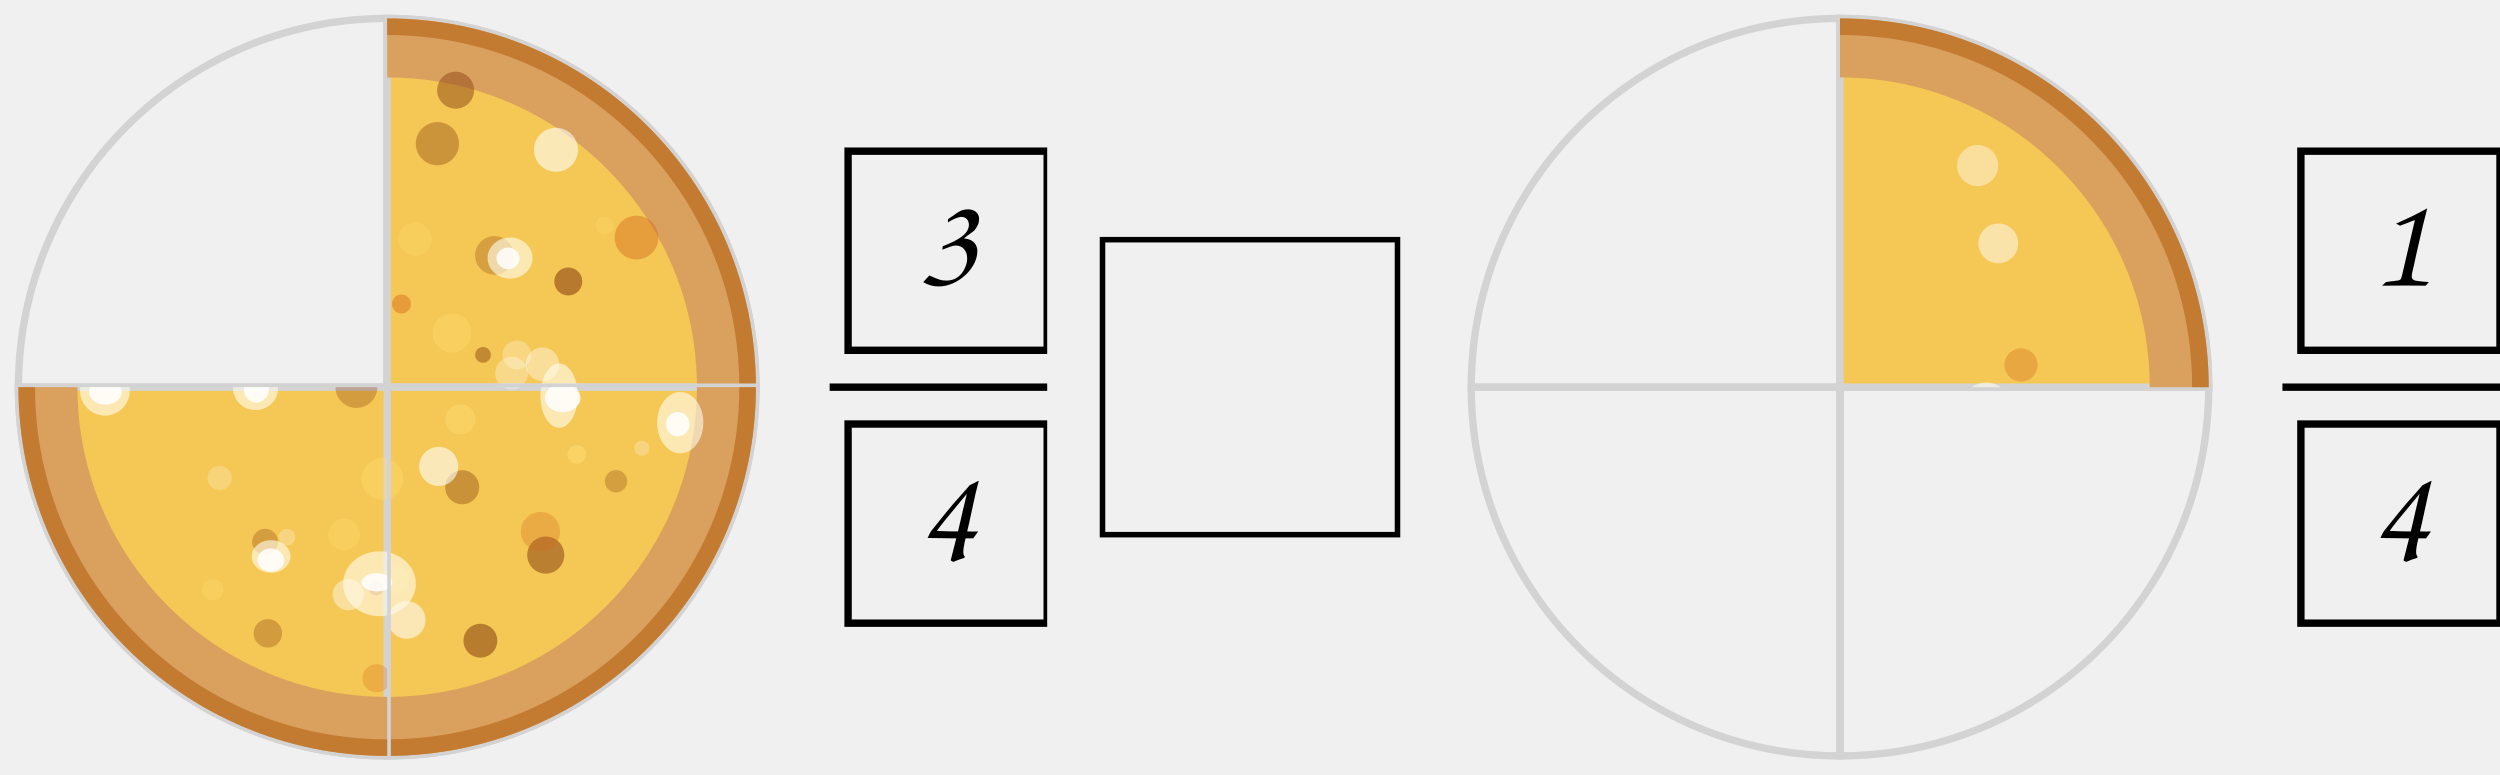
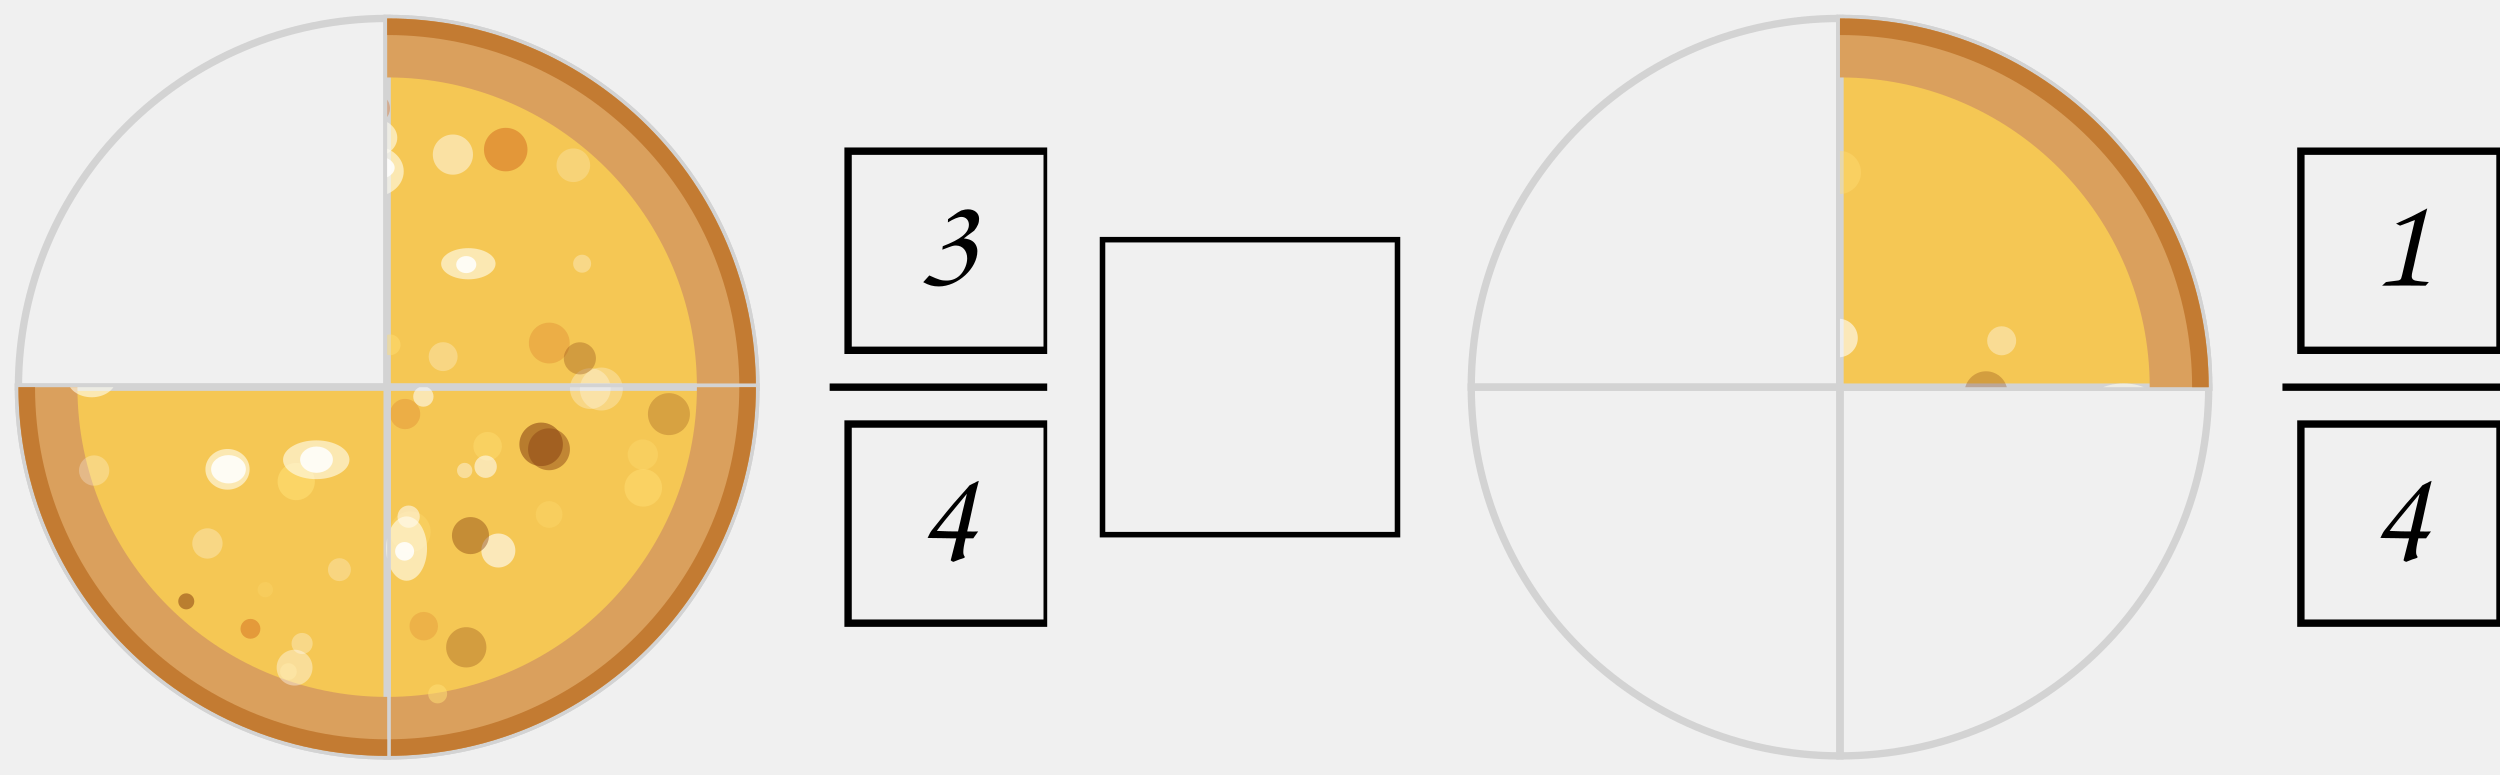
<svg xmlns="http://www.w3.org/2000/svg" xmlns:xlink="http://www.w3.org/1999/xlink" width="678.0" height="210.0">
  <svg x="0.0" y="0.0" width="284.0" height="210.0" viewBox="0 0 284.0 210">
    <defs>
-       <clipPath id="clip-4534914896-4534490320">
+       <clipPath id="clip-4526411600-4526918992">
        <path d="M105.0,105.0 L105.0,5.0 A100,100,0,0,1,205.0,105.0 Z" fill="none" />
      </clipPath>
-       <clipPath id="clip-4534914896-4535034832">
+       <clipPath id="clip-4526411600-4526919248">
        <path d="M105.0,105.0 L205.0,105.0 A100,100,0,0,1,105.0,205.0 Z" fill="none" />
      </clipPath>
-       <clipPath id="clip-4534914896-4535128016">
+       <clipPath id="clip-4526411600-4526932176">
        <path d="M105.0,105.0 L105.0,205.0 A100,100,0,0,1,5.0,105 Z" fill="none" />
      </clipPath>
    </defs>
    <g>
      <path d="M105.0,105.0 L105.0,5.0 A100,100,0,0,1,205.0,105.0 Z" fill="none" stroke="lightgray" stroke-width="2" />
      <path d="M105.0,105.0 L205.0,105.0 A100,100,0,0,1,105.0,205.0 Z" fill="none" stroke="lightgray" stroke-width="2" />
      <path d="M105.0,105.0 L105.0,205.0 A100,100,0,0,1,5.0,105 Z" fill="none" stroke="lightgray" stroke-width="2" />
      <path d="M105.0,105.0 L5.0,105 A100,100,0,0,1,105,5.0 Z" fill="none" stroke="lightgray" stroke-width="2" />
      <path d="M105.0,105.0 L105.0,5.0 A100,100,0,0,1,205.0,105.0 Z" fill="#F5C754" stroke="lightgray" stroke-width="2" />
-       <use xlink:href="#clip-4534914896-4534490320" />
-       <g clip-path="url(#clip-4534914896-4534490320)">
-         <circle cx="105.0" cy="105.0" r="92" stroke="#DAA05D" stroke-width="16" fill="none" />
-         <circle cx="105.0" cy="105.0" r="98" stroke="#C37B32" stroke-width="5" fill="none" />
-         <circle cx="71.895" cy="146.917" r="3.505" fill="#8B4513" fill-opacity="0.31" />
-         <circle cx="130.279" cy="173.755" r="4.585" fill="#8B4513" fill-opacity="0.578" />
-         <circle cx="93.322" cy="144.945" r="4.331" fill="#FFDE75" fill-opacity="0.322" />
-         <circle cx="102.129" cy="183.949" r="3.822" fill="#D2691E" fill-opacity="0.281" />
-         <circle cx="96.713" cy="28.448" r="4.071" fill="#FFDE75" fill-opacity="0.432" />
-         <circle cx="150.78" cy="40.628" r="5.973" fill="#FFFFFF" fill-opacity="0.579" />
-         <circle cx="72.645" cy="171.764" r="3.859" fill="#8B4513" fill-opacity="0.339" />
-         <circle cx="140.177" cy="96.233" r="3.92" fill="#FFFFFF" fill-opacity="0.266" />
-         <circle cx="94.475" cy="161.274" r="4.251" fill="#FFFFFF" fill-opacity="0.431" />
-         <circle cx="148.007" cy="150.532" r="5.029" fill="#8B4513" fill-opacity="0.551" />
-         <circle cx="103.695" cy="129.895" r="5.674" fill="#FFDE75" fill-opacity="0.367" />
-         <circle cx="123.566" cy="24.462" r="5.014" fill="#8B4513" fill-opacity="0.486" />
-         <circle cx="163.996" cy="61.143" r="2.468" fill="#FFDE75" fill-opacity="0.238" />
-         <circle cx="102.056" cy="159.47" r="2.046" fill="#8B4513" fill-opacity="0.317" />
-         <circle cx="77.829" cy="145.677" r="2.254" fill="#FFFFFF" fill-opacity="0.254" />
-         <circle cx="108.882" cy="82.448" r="2.576" fill="#D2691E" fill-opacity="0.452" />
-         <circle cx="138.748" cy="101.208" r="4.455" fill="#FFFFFF" fill-opacity="0.311" />
-         <circle cx="65.677" cy="94.245" r="4.353" fill="#FFDE75" fill-opacity="0.552" />
-         <circle cx="65.693" cy="93.617" r="4.581" fill="#8B4513" fill-opacity="0.377" />
-         <circle cx="147.115" cy="98.794" r="4.555" fill="#FFFFFF" fill-opacity="0.414" />
-         <circle cx="174.09" cy="121.556" r="2.05" fill="#FFFFFF" fill-opacity="0.239" />
-         <circle cx="130.993" cy="96.25" r="2.141" fill="#8B4513" fill-opacity="0.479" />
-         <circle cx="92.158" cy="35.535" r="4.204" fill="#8B4513" fill-opacity="0.292" />
-         <circle cx="167.066" cy="130.52" r="3.029" fill="#8B4513" fill-opacity="0.305" />
-         <circle cx="156.42" cy="123.238" r="2.528" fill="#FFDE75" fill-opacity="0.537" />
-         <circle cx="125.351" cy="132.149" r="4.614" fill="#8B4513" fill-opacity="0.413" />
-         <circle cx="112.597" cy="64.868" r="4.566" fill="#FFDE75" fill-opacity="0.247" />
-         <circle cx="44.667" cy="94.062" r="5.01" fill="#FFDE75" fill-opacity="0.521" />
-         <circle cx="118.983" cy="126.493" r="5.304" fill="#FFFFFF" fill-opacity="0.587" />
-         <circle cx="124.865" cy="113.719" r="4.094" fill="#FFDE75" fill-opacity="0.446" />
-         <circle cx="86.946" cy="31.628" r="3.323" fill="#8B4513" fill-opacity="0.526" />
-         <circle cx="154.115" cy="76.332" r="3.795" fill="#8B4513" fill-opacity="0.59" />
-         <circle cx="107.193" cy="157.077" r="3.804" fill="#FFDE75" fill-opacity="0.348" />
-         <circle cx="172.629" cy="64.432" r="5.933" fill="#D2691E" fill-opacity="0.432" />
-         <circle cx="122.567" cy="90.322" r="5.287" fill="#FFDE75" fill-opacity="0.361" />
-         <circle cx="53.318" cy="74.37" r="5.833" fill="#FFDE75" fill-opacity="0.494" />
-         <circle cx="45.098" cy="98.574" r="4.18" fill="#FFFFFF" fill-opacity="0.582" />
-         <circle cx="134.077" cy="69.257" r="5.234" fill="#8B4513" fill-opacity="0.295" />
-         <circle cx="76.027" cy="73.799" r="5.741" fill="#8B4513" fill-opacity="0.462" />
-         <circle cx="57.711" cy="159.891" r="2.914" fill="#FFDE75" fill-opacity="0.333" />
-         <circle cx="146.566" cy="144.138" r="5.311" fill="#D2691E" fill-opacity="0.292" />
-         <circle cx="118.625" cy="38.969" r="5.858" fill="#8B4513" fill-opacity="0.389" />
-         <circle cx="110.312" cy="168.137" r="5.1" fill="#FFFFFF" fill-opacity="0.569" />
-         <circle cx="96.66" cy="104.919" r="5.7" fill="#8B4513" fill-opacity="0.327" />
-         <circle cx="59.546" cy="129.613" r="3.291" fill="#FFFFFF" fill-opacity="0.222" />
-         <ellipse cx="70.607" cy="40.131" rx="9.326" ry="6.659" fill="#FFFDF0" fill-opacity="0.6" />
-         <ellipse cx="70.785" cy="39.309" rx="2.385" ry="3.017" fill="#FFFFFF" fill-opacity="0.85" />
-         <ellipse cx="184.48" cy="114.627" rx="6.268" ry="8.313" fill="#FFFDF0" fill-opacity="0.6" />
-         <ellipse cx="183.813" cy="115.031" rx="3.214" ry="3.321" fill="#FFFFFF" fill-opacity="0.85" />
-         <ellipse cx="138.328" cy="69.988" rx="6.098" ry="5.577" fill="#FFFDF0" fill-opacity="0.6" />
-         <ellipse cx="137.787" cy="70.065" rx="3.13" ry="2.932" fill="#FFFFFF" fill-opacity="0.85" />
-         <ellipse cx="151.632" cy="107.29" rx="5.066" ry="8.723" fill="#FFFDF0" fill-opacity="0.6" />
-         <ellipse cx="152.592" cy="107.926" rx="4.83" ry="3.885" fill="#FFFFFF" fill-opacity="0.85" />
-         <ellipse cx="102.918" cy="158.313" rx="9.864" ry="8.798" fill="#FFFDF0" fill-opacity="0.6" />
-         <ellipse cx="102.217" cy="157.924" rx="4.183" ry="2.469" fill="#FFFFFF" fill-opacity="0.85" />
-         <ellipse cx="73.511" cy="150.92" rx="5.273" ry="4.426" fill="#FFFDF0" fill-opacity="0.6" />
-         <ellipse cx="73.449" cy="151.872" rx="3.627" ry="3.134" fill="#FFFFFF" fill-opacity="0.85" />
-         <ellipse cx="69.312" cy="105.426" rx="6.08" ry="5.777" fill="#FFFDF0" fill-opacity="0.6" />
-         <ellipse cx="69.529" cy="105.534" rx="3.414" ry="3.648" fill="#FFFFFF" fill-opacity="0.85" />
-         <ellipse cx="94.752" cy="86.996" rx="7.889" ry="6.573" fill="#FFFDF0" fill-opacity="0.6" />
-         <ellipse cx="95.417" cy="87.591" rx="2.019" ry="3.512" fill="#FFFFFF" fill-opacity="0.85" />
-         <ellipse cx="28.459" cy="105.916" rx="6.751" ry="6.803" fill="#FFFDF0" fill-opacity="0.6" />
-         <ellipse cx="28.592" cy="106.317" rx="4.434" ry="3.437" fill="#FFFFFF" fill-opacity="0.85" />
+       <use xlink:href="#clip-4526411600-4526918992" />
+       <g clip-path="url(#clip-4526411600-4526918992)">
+         <circle cx="105.0" cy="105.0" r="92" stroke="#DAA05D" stroke-width="16" fill="none" />
+         <circle cx="105.0" cy="105.0" r="98" stroke="#C37B32" stroke-width="5" fill="none" />
+         <circle cx="148.92" cy="139.532" r="3.621" fill="#FFDE75" fill-opacity="0.31" />
+         <circle cx="25.53" cy="127.608" r="4.106" fill="#FFFFFF" fill-opacity="0.265" />
+         <circle cx="148.969" cy="93.035" r="5.539" fill="#D2691E" fill-opacity="0.254" />
+         <circle cx="105.808" cy="93.517" r="2.822" fill="#FFDE75" fill-opacity="0.475" />
+         <circle cx="174.338" cy="123.286" r="4.111" fill="#FFDE75" fill-opacity="0.316" />
+         <circle cx="135.153" cy="149.301" r="4.609" fill="#FFFFFF" fill-opacity="0.592" />
+         <circle cx="56.255" cy="147.384" r="4.109" fill="#FFFFFF" fill-opacity="0.286" />
+         <circle cx="61.249" cy="94.785" r="4.838" fill="#D2691E" fill-opacity="0.331" />
+         <circle cx="30.133" cy="95.286" r="3.04" fill="#FFDE75" fill-opacity="0.468" />
+         <circle cx="101.741" cy="29.382" r="4.028" fill="#D2691E" fill-opacity="0.38" />
+         <circle cx="114.923" cy="169.818" r="3.867" fill="#D2691E" fill-opacity="0.218" />
+         <circle cx="78.223" cy="182.127" r="2.264" fill="#FFDE75" fill-opacity="0.541" />
+         <circle cx="118.689" cy="188.18" r="2.578" fill="#FFDE75" fill-opacity="0.522" />
+         <circle cx="91.937" cy="25.166" r="2.38" fill="#8B4513" fill-opacity="0.503" />
+         <circle cx="50.513" cy="163.089" r="2.175" fill="#8B4513" fill-opacity="0.555" />
+         <circle cx="26.638" cy="74.636" r="5.08" fill="#FFFFFF" fill-opacity="0.291" />
+         <circle cx="132.242" cy="121.015" r="3.868" fill="#FFDE75" fill-opacity="0.425" />
+         <circle cx="120.177" cy="96.715" r="3.921" fill="#FFFFFF" fill-opacity="0.276" />
+         <circle cx="157.873" cy="71.517" r="2.441" fill="#FFFFFF" fill-opacity="0.302" />
+         <circle cx="80.339" cy="130.596" r="5.05" fill="#FFDE75" fill-opacity="0.57" />
+         <circle cx="50.513" cy="61.891" r="2.722" fill="#8B4513" fill-opacity="0.299" />
+         <circle cx="126.452" cy="175.552" r="5.464" fill="#8B4513" fill-opacity="0.317" />
+         <circle cx="127.595" cy="145.254" r="5.027" fill="#8B4513" fill-opacity="0.449" />
+         <circle cx="160.092" cy="105.381" r="5.522" fill="#FFFFFF" fill-opacity="0.29" />
+         <circle cx="157.259" cy="97.184" r="4.357" fill="#8B4513" fill-opacity="0.327" />
+         <circle cx="111.268" cy="144.212" r="5.537" fill="#FFDE75" fill-opacity="0.281" />
+         <circle cx="79.889" cy="181.065" r="4.863" fill="#FFFFFF" fill-opacity="0.397" />
+         <circle cx="81.932" cy="174.515" r="2.866" fill="#FFFFFF" fill-opacity="0.307" />
+         <circle cx="126.022" cy="127.6" r="2.074" fill="#FFFFFF" fill-opacity="0.401" />
+         <circle cx="174.453" cy="132.297" r="5.098" fill="#FFDE75" fill-opacity="0.473" />
+         <circle cx="114.817" cy="107.546" r="2.753" fill="#FFFFFF" fill-opacity="0.546" />
+         <circle cx="74.471" cy="59.018" r="5.191" fill="#FFFFFF" fill-opacity="0.516" />
+         <circle cx="109.863" cy="112.281" r="4.105" fill="#D2691E" fill-opacity="0.266" />
+         <circle cx="131.702" cy="126.567" r="3.042" fill="#FFFFFF" fill-opacity="0.533" />
+         <circle cx="181.412" cy="112.31" r="5.698" fill="#8B4513" fill-opacity="0.284" />
+         <circle cx="67.92" cy="170.533" r="2.694" fill="#D2691E" fill-opacity="0.479" />
+         <circle cx="110.826" cy="140.12" r="3.023" fill="#FFFFFF" fill-opacity="0.516" />
+         <circle cx="71.954" cy="159.92" r="2.061" fill="#FFDE75" fill-opacity="0.239" />
+         <circle cx="122.827" cy="41.926" r="5.45" fill="#FFFFFF" fill-opacity="0.461" />
+         <circle cx="92.053" cy="154.491" r="3.111" fill="#FFFFFF" fill-opacity="0.259" />
+         <circle cx="148.887" cy="121.847" r="5.684" fill="#8B4513" fill-opacity="0.49" />
+         <circle cx="146.756" cy="120.504" r="5.903" fill="#8B4513" fill-opacity="0.582" />
+         <circle cx="163.088" cy="105.504" r="5.826" fill="#FFFFFF" fill-opacity="0.272" />
+         <circle cx="155.486" cy="44.815" r="4.56" fill="#FFFFFF" fill-opacity="0.214" />
+         <circle cx="137.153" cy="40.569" r="5.903" fill="#D2691E" fill-opacity="0.507" />
+         <ellipse cx="85.768" cy="124.684" rx="9.006" ry="5.261" fill="#FFFDF0" fill-opacity="0.6" />
+         <ellipse cx="85.835" cy="124.661" rx="4.448" ry="3.568" fill="#FFFFFF" fill-opacity="0.85" />
+         <ellipse cx="88.086" cy="45.367" rx="9.284" ry="8.154" fill="#FFFDF0" fill-opacity="0.6" />
+         <ellipse cx="88.65" cy="45.403" rx="2.281" ry="2.961" fill="#FFFFFF" fill-opacity="0.85" />
+         <ellipse cx="92.483" cy="88.931" rx="6.226" ry="8.406" fill="#FFFDF0" fill-opacity="0.6" />
+         <ellipse cx="92.08" cy="89.558" rx="3.873" ry="2.516" fill="#FFFFFF" fill-opacity="0.85" />
+         <ellipse cx="61.705" cy="127.279" rx="5.997" ry="5.52" fill="#FFFDF0" fill-opacity="0.6" />
+         <ellipse cx="61.966" cy="127.263" rx="4.714" ry="3.839" fill="#FFFFFF" fill-opacity="0.85" />
+         <ellipse cx="24.871" cy="102.825" rx="6.563" ry="4.917" fill="#FFFDF0" fill-opacity="0.6" />
+         <ellipse cx="25.406" cy="101.982" rx="2.044" ry="2.8" fill="#FFFFFF" fill-opacity="0.85" />
+         <ellipse cx="127.013" cy="71.527" rx="7.381" ry="4.229" fill="#FFFDF0" fill-opacity="0.6" />
+         <ellipse cx="126.445" cy="71.758" rx="2.727" ry="2.316" fill="#FFFFFF" fill-opacity="0.85" />
+         <ellipse cx="101.507" cy="46.467" rx="7.988" ry="6.836" fill="#FFFDF0" fill-opacity="0.6" />
+         <ellipse cx="102.135" cy="45.495" rx="4.898" ry="3.175" fill="#FFFFFF" fill-opacity="0.85" />
+         <ellipse cx="101.114" cy="37.368" rx="6.631" ry="5.265" fill="#FFFDF0" fill-opacity="0.6" />
+         <ellipse cx="100.714" cy="38.093" rx="3.99" ry="2.715" fill="#FFFFFF" fill-opacity="0.85" />
+         <ellipse cx="110.268" cy="148.771" rx="5.546" ry="8.724" fill="#FFFDF0" fill-opacity="0.6" />
+         <ellipse cx="109.727" cy="149.519" rx="2.579" ry="2.526" fill="#FFFFFF" fill-opacity="0.85" />
      </g>
      <path d="M105.0,105.0 L205.0,105.0 A100,100,0,0,1,105.0,205.0 Z" fill="#F5C754" stroke="lightgray" stroke-width="2" />
-       <use xlink:href="#clip-4534914896-4535034832" />
-       <g clip-path="url(#clip-4534914896-4535034832)">
-         <circle cx="105.0" cy="105.0" r="92" stroke="#DAA05D" stroke-width="16" fill="none" />
-         <circle cx="105.0" cy="105.0" r="98" stroke="#C37B32" stroke-width="5" fill="none" />
-         <circle cx="71.895" cy="146.917" r="3.505" fill="#8B4513" fill-opacity="0.31" />
-         <circle cx="130.279" cy="173.755" r="4.585" fill="#8B4513" fill-opacity="0.578" />
-         <circle cx="93.322" cy="144.945" r="4.331" fill="#FFDE75" fill-opacity="0.322" />
-         <circle cx="102.129" cy="183.949" r="3.822" fill="#D2691E" fill-opacity="0.281" />
-         <circle cx="96.713" cy="28.448" r="4.071" fill="#FFDE75" fill-opacity="0.432" />
-         <circle cx="150.78" cy="40.628" r="5.973" fill="#FFFFFF" fill-opacity="0.579" />
-         <circle cx="72.645" cy="171.764" r="3.859" fill="#8B4513" fill-opacity="0.339" />
-         <circle cx="140.177" cy="96.233" r="3.92" fill="#FFFFFF" fill-opacity="0.266" />
-         <circle cx="94.475" cy="161.274" r="4.251" fill="#FFFFFF" fill-opacity="0.431" />
-         <circle cx="148.007" cy="150.532" r="5.029" fill="#8B4513" fill-opacity="0.551" />
-         <circle cx="103.695" cy="129.895" r="5.674" fill="#FFDE75" fill-opacity="0.367" />
-         <circle cx="123.566" cy="24.462" r="5.014" fill="#8B4513" fill-opacity="0.486" />
-         <circle cx="163.996" cy="61.143" r="2.468" fill="#FFDE75" fill-opacity="0.238" />
-         <circle cx="102.056" cy="159.47" r="2.046" fill="#8B4513" fill-opacity="0.317" />
-         <circle cx="77.829" cy="145.677" r="2.254" fill="#FFFFFF" fill-opacity="0.254" />
-         <circle cx="108.882" cy="82.448" r="2.576" fill="#D2691E" fill-opacity="0.452" />
-         <circle cx="138.748" cy="101.208" r="4.455" fill="#FFFFFF" fill-opacity="0.311" />
-         <circle cx="65.677" cy="94.245" r="4.353" fill="#FFDE75" fill-opacity="0.552" />
-         <circle cx="65.693" cy="93.617" r="4.581" fill="#8B4513" fill-opacity="0.377" />
-         <circle cx="147.115" cy="98.794" r="4.555" fill="#FFFFFF" fill-opacity="0.414" />
-         <circle cx="174.09" cy="121.556" r="2.05" fill="#FFFFFF" fill-opacity="0.239" />
-         <circle cx="130.993" cy="96.25" r="2.141" fill="#8B4513" fill-opacity="0.479" />
-         <circle cx="92.158" cy="35.535" r="4.204" fill="#8B4513" fill-opacity="0.292" />
-         <circle cx="167.066" cy="130.52" r="3.029" fill="#8B4513" fill-opacity="0.305" />
-         <circle cx="156.42" cy="123.238" r="2.528" fill="#FFDE75" fill-opacity="0.537" />
-         <circle cx="125.351" cy="132.149" r="4.614" fill="#8B4513" fill-opacity="0.413" />
-         <circle cx="112.597" cy="64.868" r="4.566" fill="#FFDE75" fill-opacity="0.247" />
-         <circle cx="44.667" cy="94.062" r="5.01" fill="#FFDE75" fill-opacity="0.521" />
-         <circle cx="118.983" cy="126.493" r="5.304" fill="#FFFFFF" fill-opacity="0.587" />
-         <circle cx="124.865" cy="113.719" r="4.094" fill="#FFDE75" fill-opacity="0.446" />
-         <circle cx="86.946" cy="31.628" r="3.323" fill="#8B4513" fill-opacity="0.526" />
-         <circle cx="154.115" cy="76.332" r="3.795" fill="#8B4513" fill-opacity="0.59" />
-         <circle cx="107.193" cy="157.077" r="3.804" fill="#FFDE75" fill-opacity="0.348" />
-         <circle cx="172.629" cy="64.432" r="5.933" fill="#D2691E" fill-opacity="0.432" />
-         <circle cx="122.567" cy="90.322" r="5.287" fill="#FFDE75" fill-opacity="0.361" />
-         <circle cx="53.318" cy="74.37" r="5.833" fill="#FFDE75" fill-opacity="0.494" />
-         <circle cx="45.098" cy="98.574" r="4.18" fill="#FFFFFF" fill-opacity="0.582" />
-         <circle cx="134.077" cy="69.257" r="5.234" fill="#8B4513" fill-opacity="0.295" />
-         <circle cx="76.027" cy="73.799" r="5.741" fill="#8B4513" fill-opacity="0.462" />
-         <circle cx="57.711" cy="159.891" r="2.914" fill="#FFDE75" fill-opacity="0.333" />
-         <circle cx="146.566" cy="144.138" r="5.311" fill="#D2691E" fill-opacity="0.292" />
-         <circle cx="118.625" cy="38.969" r="5.858" fill="#8B4513" fill-opacity="0.389" />
-         <circle cx="110.312" cy="168.137" r="5.1" fill="#FFFFFF" fill-opacity="0.569" />
-         <circle cx="96.66" cy="104.919" r="5.7" fill="#8B4513" fill-opacity="0.327" />
-         <circle cx="59.546" cy="129.613" r="3.291" fill="#FFFFFF" fill-opacity="0.222" />
-         <ellipse cx="70.607" cy="40.131" rx="9.326" ry="6.659" fill="#FFFDF0" fill-opacity="0.6" />
-         <ellipse cx="70.785" cy="39.309" rx="2.385" ry="3.017" fill="#FFFFFF" fill-opacity="0.85" />
-         <ellipse cx="184.48" cy="114.627" rx="6.268" ry="8.313" fill="#FFFDF0" fill-opacity="0.6" />
-         <ellipse cx="183.813" cy="115.031" rx="3.214" ry="3.321" fill="#FFFFFF" fill-opacity="0.85" />
-         <ellipse cx="138.328" cy="69.988" rx="6.098" ry="5.577" fill="#FFFDF0" fill-opacity="0.6" />
-         <ellipse cx="137.787" cy="70.065" rx="3.13" ry="2.932" fill="#FFFFFF" fill-opacity="0.85" />
-         <ellipse cx="151.632" cy="107.29" rx="5.066" ry="8.723" fill="#FFFDF0" fill-opacity="0.6" />
-         <ellipse cx="152.592" cy="107.926" rx="4.83" ry="3.885" fill="#FFFFFF" fill-opacity="0.85" />
-         <ellipse cx="102.918" cy="158.313" rx="9.864" ry="8.798" fill="#FFFDF0" fill-opacity="0.6" />
-         <ellipse cx="102.217" cy="157.924" rx="4.183" ry="2.469" fill="#FFFFFF" fill-opacity="0.85" />
-         <ellipse cx="73.511" cy="150.92" rx="5.273" ry="4.426" fill="#FFFDF0" fill-opacity="0.6" />
-         <ellipse cx="73.449" cy="151.872" rx="3.627" ry="3.134" fill="#FFFFFF" fill-opacity="0.85" />
-         <ellipse cx="69.312" cy="105.426" rx="6.08" ry="5.777" fill="#FFFDF0" fill-opacity="0.6" />
-         <ellipse cx="69.529" cy="105.534" rx="3.414" ry="3.648" fill="#FFFFFF" fill-opacity="0.85" />
-         <ellipse cx="94.752" cy="86.996" rx="7.889" ry="6.573" fill="#FFFDF0" fill-opacity="0.6" />
-         <ellipse cx="95.417" cy="87.591" rx="2.019" ry="3.512" fill="#FFFFFF" fill-opacity="0.85" />
-         <ellipse cx="28.459" cy="105.916" rx="6.751" ry="6.803" fill="#FFFDF0" fill-opacity="0.6" />
-         <ellipse cx="28.592" cy="106.317" rx="4.434" ry="3.437" fill="#FFFFFF" fill-opacity="0.85" />
+       <use xlink:href="#clip-4526411600-4526919248" />
+       <g clip-path="url(#clip-4526411600-4526919248)">
+         <circle cx="105.0" cy="105.0" r="92" stroke="#DAA05D" stroke-width="16" fill="none" />
+         <circle cx="105.0" cy="105.0" r="98" stroke="#C37B32" stroke-width="5" fill="none" />
+         <circle cx="148.92" cy="139.532" r="3.621" fill="#FFDE75" fill-opacity="0.31" />
+         <circle cx="25.53" cy="127.608" r="4.106" fill="#FFFFFF" fill-opacity="0.265" />
+         <circle cx="148.969" cy="93.035" r="5.539" fill="#D2691E" fill-opacity="0.254" />
+         <circle cx="105.808" cy="93.517" r="2.822" fill="#FFDE75" fill-opacity="0.475" />
+         <circle cx="174.338" cy="123.286" r="4.111" fill="#FFDE75" fill-opacity="0.316" />
+         <circle cx="135.153" cy="149.301" r="4.609" fill="#FFFFFF" fill-opacity="0.592" />
+         <circle cx="56.255" cy="147.384" r="4.109" fill="#FFFFFF" fill-opacity="0.286" />
+         <circle cx="61.249" cy="94.785" r="4.838" fill="#D2691E" fill-opacity="0.331" />
+         <circle cx="30.133" cy="95.286" r="3.04" fill="#FFDE75" fill-opacity="0.468" />
+         <circle cx="101.741" cy="29.382" r="4.028" fill="#D2691E" fill-opacity="0.38" />
+         <circle cx="114.923" cy="169.818" r="3.867" fill="#D2691E" fill-opacity="0.218" />
+         <circle cx="78.223" cy="182.127" r="2.264" fill="#FFDE75" fill-opacity="0.541" />
+         <circle cx="118.689" cy="188.18" r="2.578" fill="#FFDE75" fill-opacity="0.522" />
+         <circle cx="91.937" cy="25.166" r="2.38" fill="#8B4513" fill-opacity="0.503" />
+         <circle cx="50.513" cy="163.089" r="2.175" fill="#8B4513" fill-opacity="0.555" />
+         <circle cx="26.638" cy="74.636" r="5.08" fill="#FFFFFF" fill-opacity="0.291" />
+         <circle cx="132.242" cy="121.015" r="3.868" fill="#FFDE75" fill-opacity="0.425" />
+         <circle cx="120.177" cy="96.715" r="3.921" fill="#FFFFFF" fill-opacity="0.276" />
+         <circle cx="157.873" cy="71.517" r="2.441" fill="#FFFFFF" fill-opacity="0.302" />
+         <circle cx="80.339" cy="130.596" r="5.05" fill="#FFDE75" fill-opacity="0.57" />
+         <circle cx="50.513" cy="61.891" r="2.722" fill="#8B4513" fill-opacity="0.299" />
+         <circle cx="126.452" cy="175.552" r="5.464" fill="#8B4513" fill-opacity="0.317" />
+         <circle cx="127.595" cy="145.254" r="5.027" fill="#8B4513" fill-opacity="0.449" />
+         <circle cx="160.092" cy="105.381" r="5.522" fill="#FFFFFF" fill-opacity="0.29" />
+         <circle cx="157.259" cy="97.184" r="4.357" fill="#8B4513" fill-opacity="0.327" />
+         <circle cx="111.268" cy="144.212" r="5.537" fill="#FFDE75" fill-opacity="0.281" />
+         <circle cx="79.889" cy="181.065" r="4.863" fill="#FFFFFF" fill-opacity="0.397" />
+         <circle cx="81.932" cy="174.515" r="2.866" fill="#FFFFFF" fill-opacity="0.307" />
+         <circle cx="126.022" cy="127.6" r="2.074" fill="#FFFFFF" fill-opacity="0.401" />
+         <circle cx="174.453" cy="132.297" r="5.098" fill="#FFDE75" fill-opacity="0.473" />
+         <circle cx="114.817" cy="107.546" r="2.753" fill="#FFFFFF" fill-opacity="0.546" />
+         <circle cx="74.471" cy="59.018" r="5.191" fill="#FFFFFF" fill-opacity="0.516" />
+         <circle cx="109.863" cy="112.281" r="4.105" fill="#D2691E" fill-opacity="0.266" />
+         <circle cx="131.702" cy="126.567" r="3.042" fill="#FFFFFF" fill-opacity="0.533" />
+         <circle cx="181.412" cy="112.31" r="5.698" fill="#8B4513" fill-opacity="0.284" />
+         <circle cx="67.92" cy="170.533" r="2.694" fill="#D2691E" fill-opacity="0.479" />
+         <circle cx="110.826" cy="140.12" r="3.023" fill="#FFFFFF" fill-opacity="0.516" />
+         <circle cx="71.954" cy="159.92" r="2.061" fill="#FFDE75" fill-opacity="0.239" />
+         <circle cx="122.827" cy="41.926" r="5.45" fill="#FFFFFF" fill-opacity="0.461" />
+         <circle cx="92.053" cy="154.491" r="3.111" fill="#FFFFFF" fill-opacity="0.259" />
+         <circle cx="148.887" cy="121.847" r="5.684" fill="#8B4513" fill-opacity="0.49" />
+         <circle cx="146.756" cy="120.504" r="5.903" fill="#8B4513" fill-opacity="0.582" />
+         <circle cx="163.088" cy="105.504" r="5.826" fill="#FFFFFF" fill-opacity="0.272" />
+         <circle cx="155.486" cy="44.815" r="4.56" fill="#FFFFFF" fill-opacity="0.214" />
+         <circle cx="137.153" cy="40.569" r="5.903" fill="#D2691E" fill-opacity="0.507" />
+         <ellipse cx="85.768" cy="124.684" rx="9.006" ry="5.261" fill="#FFFDF0" fill-opacity="0.6" />
+         <ellipse cx="85.835" cy="124.661" rx="4.448" ry="3.568" fill="#FFFFFF" fill-opacity="0.85" />
+         <ellipse cx="88.086" cy="45.367" rx="9.284" ry="8.154" fill="#FFFDF0" fill-opacity="0.6" />
+         <ellipse cx="88.65" cy="45.403" rx="2.281" ry="2.961" fill="#FFFFFF" fill-opacity="0.85" />
+         <ellipse cx="92.483" cy="88.931" rx="6.226" ry="8.406" fill="#FFFDF0" fill-opacity="0.6" />
+         <ellipse cx="92.08" cy="89.558" rx="3.873" ry="2.516" fill="#FFFFFF" fill-opacity="0.85" />
+         <ellipse cx="61.705" cy="127.279" rx="5.997" ry="5.52" fill="#FFFDF0" fill-opacity="0.6" />
+         <ellipse cx="61.966" cy="127.263" rx="4.714" ry="3.839" fill="#FFFFFF" fill-opacity="0.85" />
+         <ellipse cx="24.871" cy="102.825" rx="6.563" ry="4.917" fill="#FFFDF0" fill-opacity="0.6" />
+         <ellipse cx="25.406" cy="101.982" rx="2.044" ry="2.8" fill="#FFFFFF" fill-opacity="0.85" />
+         <ellipse cx="127.013" cy="71.527" rx="7.381" ry="4.229" fill="#FFFDF0" fill-opacity="0.6" />
+         <ellipse cx="126.445" cy="71.758" rx="2.727" ry="2.316" fill="#FFFFFF" fill-opacity="0.85" />
+         <ellipse cx="101.507" cy="46.467" rx="7.988" ry="6.836" fill="#FFFDF0" fill-opacity="0.6" />
+         <ellipse cx="102.135" cy="45.495" rx="4.898" ry="3.175" fill="#FFFFFF" fill-opacity="0.85" />
+         <ellipse cx="101.114" cy="37.368" rx="6.631" ry="5.265" fill="#FFFDF0" fill-opacity="0.6" />
+         <ellipse cx="100.714" cy="38.093" rx="3.99" ry="2.715" fill="#FFFFFF" fill-opacity="0.85" />
+         <ellipse cx="110.268" cy="148.771" rx="5.546" ry="8.724" fill="#FFFDF0" fill-opacity="0.6" />
+         <ellipse cx="109.727" cy="149.519" rx="2.579" ry="2.526" fill="#FFFFFF" fill-opacity="0.85" />
      </g>
      <path d="M105.0,105.0 L105.0,205.0 A100,100,0,0,1,5.0,105 Z" fill="#F5C754" stroke="lightgray" stroke-width="2" />
-       <use xlink:href="#clip-4534914896-4535128016" />
-       <g clip-path="url(#clip-4534914896-4535128016)">
-         <circle cx="105.0" cy="105.0" r="92" stroke="#DAA05D" stroke-width="16" fill="none" />
-         <circle cx="105.0" cy="105.0" r="98" stroke="#C37B32" stroke-width="5" fill="none" />
-         <circle cx="71.895" cy="146.917" r="3.505" fill="#8B4513" fill-opacity="0.31" />
-         <circle cx="130.279" cy="173.755" r="4.585" fill="#8B4513" fill-opacity="0.578" />
-         <circle cx="93.322" cy="144.945" r="4.331" fill="#FFDE75" fill-opacity="0.322" />
-         <circle cx="102.129" cy="183.949" r="3.822" fill="#D2691E" fill-opacity="0.281" />
-         <circle cx="96.713" cy="28.448" r="4.071" fill="#FFDE75" fill-opacity="0.432" />
-         <circle cx="150.78" cy="40.628" r="5.973" fill="#FFFFFF" fill-opacity="0.579" />
-         <circle cx="72.645" cy="171.764" r="3.859" fill="#8B4513" fill-opacity="0.339" />
-         <circle cx="140.177" cy="96.233" r="3.92" fill="#FFFFFF" fill-opacity="0.266" />
-         <circle cx="94.475" cy="161.274" r="4.251" fill="#FFFFFF" fill-opacity="0.431" />
-         <circle cx="148.007" cy="150.532" r="5.029" fill="#8B4513" fill-opacity="0.551" />
-         <circle cx="103.695" cy="129.895" r="5.674" fill="#FFDE75" fill-opacity="0.367" />
-         <circle cx="123.566" cy="24.462" r="5.014" fill="#8B4513" fill-opacity="0.486" />
-         <circle cx="163.996" cy="61.143" r="2.468" fill="#FFDE75" fill-opacity="0.238" />
-         <circle cx="102.056" cy="159.47" r="2.046" fill="#8B4513" fill-opacity="0.317" />
-         <circle cx="77.829" cy="145.677" r="2.254" fill="#FFFFFF" fill-opacity="0.254" />
-         <circle cx="108.882" cy="82.448" r="2.576" fill="#D2691E" fill-opacity="0.452" />
-         <circle cx="138.748" cy="101.208" r="4.455" fill="#FFFFFF" fill-opacity="0.311" />
-         <circle cx="65.677" cy="94.245" r="4.353" fill="#FFDE75" fill-opacity="0.552" />
-         <circle cx="65.693" cy="93.617" r="4.581" fill="#8B4513" fill-opacity="0.377" />
-         <circle cx="147.115" cy="98.794" r="4.555" fill="#FFFFFF" fill-opacity="0.414" />
-         <circle cx="174.09" cy="121.556" r="2.05" fill="#FFFFFF" fill-opacity="0.239" />
-         <circle cx="130.993" cy="96.25" r="2.141" fill="#8B4513" fill-opacity="0.479" />
-         <circle cx="92.158" cy="35.535" r="4.204" fill="#8B4513" fill-opacity="0.292" />
-         <circle cx="167.066" cy="130.52" r="3.029" fill="#8B4513" fill-opacity="0.305" />
-         <circle cx="156.42" cy="123.238" r="2.528" fill="#FFDE75" fill-opacity="0.537" />
-         <circle cx="125.351" cy="132.149" r="4.614" fill="#8B4513" fill-opacity="0.413" />
-         <circle cx="112.597" cy="64.868" r="4.566" fill="#FFDE75" fill-opacity="0.247" />
-         <circle cx="44.667" cy="94.062" r="5.01" fill="#FFDE75" fill-opacity="0.521" />
-         <circle cx="118.983" cy="126.493" r="5.304" fill="#FFFFFF" fill-opacity="0.587" />
-         <circle cx="124.865" cy="113.719" r="4.094" fill="#FFDE75" fill-opacity="0.446" />
-         <circle cx="86.946" cy="31.628" r="3.323" fill="#8B4513" fill-opacity="0.526" />
-         <circle cx="154.115" cy="76.332" r="3.795" fill="#8B4513" fill-opacity="0.59" />
-         <circle cx="107.193" cy="157.077" r="3.804" fill="#FFDE75" fill-opacity="0.348" />
-         <circle cx="172.629" cy="64.432" r="5.933" fill="#D2691E" fill-opacity="0.432" />
-         <circle cx="122.567" cy="90.322" r="5.287" fill="#FFDE75" fill-opacity="0.361" />
-         <circle cx="53.318" cy="74.37" r="5.833" fill="#FFDE75" fill-opacity="0.494" />
-         <circle cx="45.098" cy="98.574" r="4.18" fill="#FFFFFF" fill-opacity="0.582" />
-         <circle cx="134.077" cy="69.257" r="5.234" fill="#8B4513" fill-opacity="0.295" />
-         <circle cx="76.027" cy="73.799" r="5.741" fill="#8B4513" fill-opacity="0.462" />
-         <circle cx="57.711" cy="159.891" r="2.914" fill="#FFDE75" fill-opacity="0.333" />
-         <circle cx="146.566" cy="144.138" r="5.311" fill="#D2691E" fill-opacity="0.292" />
-         <circle cx="118.625" cy="38.969" r="5.858" fill="#8B4513" fill-opacity="0.389" />
-         <circle cx="110.312" cy="168.137" r="5.1" fill="#FFFFFF" fill-opacity="0.569" />
-         <circle cx="96.66" cy="104.919" r="5.7" fill="#8B4513" fill-opacity="0.327" />
-         <circle cx="59.546" cy="129.613" r="3.291" fill="#FFFFFF" fill-opacity="0.222" />
-         <ellipse cx="70.607" cy="40.131" rx="9.326" ry="6.659" fill="#FFFDF0" fill-opacity="0.6" />
-         <ellipse cx="70.785" cy="39.309" rx="2.385" ry="3.017" fill="#FFFFFF" fill-opacity="0.85" />
-         <ellipse cx="184.48" cy="114.627" rx="6.268" ry="8.313" fill="#FFFDF0" fill-opacity="0.6" />
-         <ellipse cx="183.813" cy="115.031" rx="3.214" ry="3.321" fill="#FFFFFF" fill-opacity="0.85" />
-         <ellipse cx="138.328" cy="69.988" rx="6.098" ry="5.577" fill="#FFFDF0" fill-opacity="0.6" />
-         <ellipse cx="137.787" cy="70.065" rx="3.13" ry="2.932" fill="#FFFFFF" fill-opacity="0.85" />
-         <ellipse cx="151.632" cy="107.29" rx="5.066" ry="8.723" fill="#FFFDF0" fill-opacity="0.6" />
-         <ellipse cx="152.592" cy="107.926" rx="4.83" ry="3.885" fill="#FFFFFF" fill-opacity="0.85" />
-         <ellipse cx="102.918" cy="158.313" rx="9.864" ry="8.798" fill="#FFFDF0" fill-opacity="0.6" />
-         <ellipse cx="102.217" cy="157.924" rx="4.183" ry="2.469" fill="#FFFFFF" fill-opacity="0.85" />
-         <ellipse cx="73.511" cy="150.92" rx="5.273" ry="4.426" fill="#FFFDF0" fill-opacity="0.6" />
-         <ellipse cx="73.449" cy="151.872" rx="3.627" ry="3.134" fill="#FFFFFF" fill-opacity="0.85" />
-         <ellipse cx="69.312" cy="105.426" rx="6.08" ry="5.777" fill="#FFFDF0" fill-opacity="0.6" />
-         <ellipse cx="69.529" cy="105.534" rx="3.414" ry="3.648" fill="#FFFFFF" fill-opacity="0.85" />
-         <ellipse cx="94.752" cy="86.996" rx="7.889" ry="6.573" fill="#FFFDF0" fill-opacity="0.6" />
-         <ellipse cx="95.417" cy="87.591" rx="2.019" ry="3.512" fill="#FFFFFF" fill-opacity="0.85" />
-         <ellipse cx="28.459" cy="105.916" rx="6.751" ry="6.803" fill="#FFFDF0" fill-opacity="0.6" />
-         <ellipse cx="28.592" cy="106.317" rx="4.434" ry="3.437" fill="#FFFFFF" fill-opacity="0.85" />
+       <use xlink:href="#clip-4526411600-4526932176" />
+       <g clip-path="url(#clip-4526411600-4526932176)">
+         <circle cx="105.0" cy="105.0" r="92" stroke="#DAA05D" stroke-width="16" fill="none" />
+         <circle cx="105.0" cy="105.0" r="98" stroke="#C37B32" stroke-width="5" fill="none" />
+         <circle cx="148.92" cy="139.532" r="3.621" fill="#FFDE75" fill-opacity="0.31" />
+         <circle cx="25.53" cy="127.608" r="4.106" fill="#FFFFFF" fill-opacity="0.265" />
+         <circle cx="148.969" cy="93.035" r="5.539" fill="#D2691E" fill-opacity="0.254" />
+         <circle cx="105.808" cy="93.517" r="2.822" fill="#FFDE75" fill-opacity="0.475" />
+         <circle cx="174.338" cy="123.286" r="4.111" fill="#FFDE75" fill-opacity="0.316" />
+         <circle cx="135.153" cy="149.301" r="4.609" fill="#FFFFFF" fill-opacity="0.592" />
+         <circle cx="56.255" cy="147.384" r="4.109" fill="#FFFFFF" fill-opacity="0.286" />
+         <circle cx="61.249" cy="94.785" r="4.838" fill="#D2691E" fill-opacity="0.331" />
+         <circle cx="30.133" cy="95.286" r="3.04" fill="#FFDE75" fill-opacity="0.468" />
+         <circle cx="101.741" cy="29.382" r="4.028" fill="#D2691E" fill-opacity="0.38" />
+         <circle cx="114.923" cy="169.818" r="3.867" fill="#D2691E" fill-opacity="0.218" />
+         <circle cx="78.223" cy="182.127" r="2.264" fill="#FFDE75" fill-opacity="0.541" />
+         <circle cx="118.689" cy="188.18" r="2.578" fill="#FFDE75" fill-opacity="0.522" />
+         <circle cx="91.937" cy="25.166" r="2.38" fill="#8B4513" fill-opacity="0.503" />
+         <circle cx="50.513" cy="163.089" r="2.175" fill="#8B4513" fill-opacity="0.555" />
+         <circle cx="26.638" cy="74.636" r="5.08" fill="#FFFFFF" fill-opacity="0.291" />
+         <circle cx="132.242" cy="121.015" r="3.868" fill="#FFDE75" fill-opacity="0.425" />
+         <circle cx="120.177" cy="96.715" r="3.921" fill="#FFFFFF" fill-opacity="0.276" />
+         <circle cx="157.873" cy="71.517" r="2.441" fill="#FFFFFF" fill-opacity="0.302" />
+         <circle cx="80.339" cy="130.596" r="5.05" fill="#FFDE75" fill-opacity="0.57" />
+         <circle cx="50.513" cy="61.891" r="2.722" fill="#8B4513" fill-opacity="0.299" />
+         <circle cx="126.452" cy="175.552" r="5.464" fill="#8B4513" fill-opacity="0.317" />
+         <circle cx="127.595" cy="145.254" r="5.027" fill="#8B4513" fill-opacity="0.449" />
+         <circle cx="160.092" cy="105.381" r="5.522" fill="#FFFFFF" fill-opacity="0.29" />
+         <circle cx="157.259" cy="97.184" r="4.357" fill="#8B4513" fill-opacity="0.327" />
+         <circle cx="111.268" cy="144.212" r="5.537" fill="#FFDE75" fill-opacity="0.281" />
+         <circle cx="79.889" cy="181.065" r="4.863" fill="#FFFFFF" fill-opacity="0.397" />
+         <circle cx="81.932" cy="174.515" r="2.866" fill="#FFFFFF" fill-opacity="0.307" />
+         <circle cx="126.022" cy="127.6" r="2.074" fill="#FFFFFF" fill-opacity="0.401" />
+         <circle cx="174.453" cy="132.297" r="5.098" fill="#FFDE75" fill-opacity="0.473" />
+         <circle cx="114.817" cy="107.546" r="2.753" fill="#FFFFFF" fill-opacity="0.546" />
+         <circle cx="74.471" cy="59.018" r="5.191" fill="#FFFFFF" fill-opacity="0.516" />
+         <circle cx="109.863" cy="112.281" r="4.105" fill="#D2691E" fill-opacity="0.266" />
+         <circle cx="131.702" cy="126.567" r="3.042" fill="#FFFFFF" fill-opacity="0.533" />
+         <circle cx="181.412" cy="112.31" r="5.698" fill="#8B4513" fill-opacity="0.284" />
+         <circle cx="67.92" cy="170.533" r="2.694" fill="#D2691E" fill-opacity="0.479" />
+         <circle cx="110.826" cy="140.12" r="3.023" fill="#FFFFFF" fill-opacity="0.516" />
+         <circle cx="71.954" cy="159.92" r="2.061" fill="#FFDE75" fill-opacity="0.239" />
+         <circle cx="122.827" cy="41.926" r="5.45" fill="#FFFFFF" fill-opacity="0.461" />
+         <circle cx="92.053" cy="154.491" r="3.111" fill="#FFFFFF" fill-opacity="0.259" />
+         <circle cx="148.887" cy="121.847" r="5.684" fill="#8B4513" fill-opacity="0.49" />
+         <circle cx="146.756" cy="120.504" r="5.903" fill="#8B4513" fill-opacity="0.582" />
+         <circle cx="163.088" cy="105.504" r="5.826" fill="#FFFFFF" fill-opacity="0.272" />
+         <circle cx="155.486" cy="44.815" r="4.56" fill="#FFFFFF" fill-opacity="0.214" />
+         <circle cx="137.153" cy="40.569" r="5.903" fill="#D2691E" fill-opacity="0.507" />
+         <ellipse cx="85.768" cy="124.684" rx="9.006" ry="5.261" fill="#FFFDF0" fill-opacity="0.6" />
+         <ellipse cx="85.835" cy="124.661" rx="4.448" ry="3.568" fill="#FFFFFF" fill-opacity="0.85" />
+         <ellipse cx="88.086" cy="45.367" rx="9.284" ry="8.154" fill="#FFFDF0" fill-opacity="0.6" />
+         <ellipse cx="88.65" cy="45.403" rx="2.281" ry="2.961" fill="#FFFFFF" fill-opacity="0.85" />
+         <ellipse cx="92.483" cy="88.931" rx="6.226" ry="8.406" fill="#FFFDF0" fill-opacity="0.6" />
+         <ellipse cx="92.08" cy="89.558" rx="3.873" ry="2.516" fill="#FFFFFF" fill-opacity="0.85" />
+         <ellipse cx="61.705" cy="127.279" rx="5.997" ry="5.52" fill="#FFFDF0" fill-opacity="0.6" />
+         <ellipse cx="61.966" cy="127.263" rx="4.714" ry="3.839" fill="#FFFFFF" fill-opacity="0.85" />
+         <ellipse cx="24.871" cy="102.825" rx="6.563" ry="4.917" fill="#FFFDF0" fill-opacity="0.6" />
+         <ellipse cx="25.406" cy="101.982" rx="2.044" ry="2.8" fill="#FFFFFF" fill-opacity="0.85" />
+         <ellipse cx="127.013" cy="71.527" rx="7.381" ry="4.229" fill="#FFFDF0" fill-opacity="0.6" />
+         <ellipse cx="126.445" cy="71.758" rx="2.727" ry="2.316" fill="#FFFFFF" fill-opacity="0.85" />
+         <ellipse cx="101.507" cy="46.467" rx="7.988" ry="6.836" fill="#FFFDF0" fill-opacity="0.6" />
+         <ellipse cx="102.135" cy="45.495" rx="4.898" ry="3.175" fill="#FFFFFF" fill-opacity="0.85" />
+         <ellipse cx="101.114" cy="37.368" rx="6.631" ry="5.265" fill="#FFFDF0" fill-opacity="0.6" />
+         <ellipse cx="100.714" cy="38.093" rx="3.99" ry="2.715" fill="#FFFFFF" fill-opacity="0.85" />
+         <ellipse cx="110.268" cy="148.771" rx="5.546" ry="8.724" fill="#FFFDF0" fill-opacity="0.6" />
+         <ellipse cx="109.727" cy="149.519" rx="2.579" ry="2.526" fill="#FFFFFF" fill-opacity="0.85" />
      </g>
      <rect x="230.0" y="41.0" width="54.0" height="54.0" fill="none" stroke="black" stroke-width="2" />
      <rect x="230.0" y="115.0" width="54.0" height="54.0" fill="none" stroke="black" stroke-width="2" />
      <path d="M225.0,105.0 L289.0,105.0" stroke="black" stroke-width="2" />
      <text x="257.0" y="68.0" font-size="36" font-family="Comic Sans MS, Comic Sans, cursive" dominant-baseline="middle" fill="black" text-anchor="middle">3</text>
      <text x="257.0" y="142.0" font-size="36" font-family="Comic Sans MS, Comic Sans, cursive" dominant-baseline="middle" fill="black" text-anchor="middle">4</text>
    </g>
  </svg>
  <rect x="299.0" y="65.0" width="80" height="80" fill="none" stroke="black" stroke-width="1.5" />
  <svg x="394.0" y="0.0" width="284.0" height="210.0" viewBox="0 0 284.0 210">
    <defs>
-       <clipPath id="clip-4523930160-4534495440">
+       <clipPath id="clip-4515426864-4461266384">
        <path d="M105.0,105.0 L105.0,5.0 A100,100,0,0,1,205.0,105.0 Z" fill="none" />
      </clipPath>
    </defs>
    <g>
      <path d="M105.0,105.0 L105.0,5.0 A100,100,0,0,1,205.0,105.0 Z" fill="none" stroke="lightgray" stroke-width="2" />
      <path d="M105.0,105.0 L205.0,105.0 A100,100,0,0,1,105.0,205.0 Z" fill="none" stroke="lightgray" stroke-width="2" />
      <path d="M105.0,105.0 L105.0,205.0 A100,100,0,0,1,5.0,105 Z" fill="none" stroke="lightgray" stroke-width="2" />
      <path d="M105.0,105.0 L5.0,105 A100,100,0,0,1,105,5.0 Z" fill="none" stroke="lightgray" stroke-width="2" />
      <path d="M105.0,105.0 L105.0,5.0 A100,100,0,0,1,205.0,105.0 Z" fill="#F5C754" stroke="lightgray" stroke-width="2" />
-       <use xlink:href="#clip-4523930160-4534495440" />
-       <g clip-path="url(#clip-4523930160-4534495440)">
-         <circle cx="105.0" cy="105.0" r="92" stroke="#DAA05D" stroke-width="16" fill="none" />
-         <circle cx="105.0" cy="105.0" r="98" stroke="#C37B32" stroke-width="5" fill="none" />
-         <circle cx="139.648" cy="150.505" r="5.426" fill="#D2691E" fill-opacity="0.216" />
-         <circle cx="113.647" cy="156.692" r="4.438" fill="#8B4513" fill-opacity="0.531" />
-         <circle cx="25.28" cy="120.411" r="3.556" fill="#FFFFFF" fill-opacity="0.375" />
-         <circle cx="146.53" cy="117.883" r="2.989" fill="#8B4513" fill-opacity="0.247" />
-         <circle cx="154.1" cy="98.982" r="4.5" fill="#D2691E" fill-opacity="0.343" />
-         <circle cx="142.332" cy="44.905" r="5.58" fill="#FFFFFF" fill-opacity="0.42" />
-         <circle cx="34.244" cy="98.56" r="5.892" fill="#8B4513" fill-opacity="0.504" />
-         <circle cx="94.869" cy="95.923" r="3.894" fill="#FFDE75" fill-opacity="0.598" />
-         <circle cx="132.533" cy="173.318" r="3.51" fill="#D2691E" fill-opacity="0.329" />
-         <circle cx="147.94" cy="66.009" r="5.391" fill="#FFFFFF" fill-opacity="0.498" />
-         <circle cx="119.079" cy="164.458" r="2.45" fill="#FFFFFF" fill-opacity="0.503" />
-         <circle cx="150.747" cy="134.876" r="5.613" fill="#FFDE75" fill-opacity="0.311" />
-         <circle cx="177.356" cy="124.087" r="2.354" fill="#FFDE75" fill-opacity="0.232" />
-         <circle cx="78.516" cy="35.621" r="2.553" fill="#D2691E" fill-opacity="0.22" />
-         <circle cx="168.038" cy="132.063" r="4.59" fill="#FFFFFF" fill-opacity="0.577" />
-         <ellipse cx="59.903" cy="51.997" rx="8.093" ry="6.641" fill="#FFFDF0" fill-opacity="0.6" />
-         <ellipse cx="60.708" cy="52.228" rx="3.376" ry="3.987" fill="#FFFFFF" fill-opacity="0.85" />
-         <ellipse cx="144.653" cy="110.022" rx="6.637" ry="6.27" fill="#FFFDF0" fill-opacity="0.6" />
-         <ellipse cx="145.621" cy="110.08" rx="3.434" ry="2.987" fill="#FFFFFF" fill-opacity="0.85" />
-         <ellipse cx="81.78" cy="79.116" rx="8.498" ry="6.719" fill="#FFFDF0" fill-opacity="0.6" />
-         <ellipse cx="81.495" cy="78.801" rx="4.163" ry="2.774" fill="#FFFFFF" fill-opacity="0.85" />
+       <use xlink:href="#clip-4515426864-4461266384" />
+       <g clip-path="url(#clip-4515426864-4461266384)">
+         <circle cx="105.0" cy="105.0" r="92" stroke="#DAA05D" stroke-width="16" fill="none" />
+         <circle cx="105.0" cy="105.0" r="98" stroke="#C37B32" stroke-width="5" fill="none" />
+         <circle cx="57.001" cy="73.407" r="2.567" fill="#8B4513" fill-opacity="0.418" />
+         <circle cx="104.834" cy="46.763" r="5.871" fill="#FFDE75" fill-opacity="0.403" />
+         <circle cx="104.602" cy="91.67" r="5.231" fill="#FFFFFF" fill-opacity="0.591" />
+         <circle cx="94.165" cy="57.924" r="2.325" fill="#FFDE75" fill-opacity="0.369" />
+         <circle cx="148.851" cy="92.417" r="3.932" fill="#FFFFFF" fill-opacity="0.375" />
+         <circle cx="55.555" cy="145.051" r="3.297" fill="#D2691E" fill-opacity="0.479" />
+         <circle cx="107.071" cy="153.516" r="3.668" fill="#8B4513" fill-opacity="0.356" />
+         <circle cx="75.432" cy="82.742" r="4.022" fill="#D2691E" fill-opacity="0.38" />
+         <circle cx="63.508" cy="156.374" r="2.869" fill="#D2691E" fill-opacity="0.287" />
+         <circle cx="64.668" cy="154.782" r="4.85" fill="#8B4513" fill-opacity="0.565" />
+         <circle cx="86.539" cy="106.463" r="2.044" fill="#D2691E" fill-opacity="0.453" />
+         <circle cx="48.163" cy="96.709" r="5.495" fill="#8B4513" fill-opacity="0.335" />
+         <circle cx="144.612" cy="106.521" r="5.83" fill="#8B4513" fill-opacity="0.319" />
+         <circle cx="89.394" cy="83.021" r="5.179" fill="#FFDE75" fill-opacity="0.266" />
+         <circle cx="62.149" cy="53.128" r="2.711" fill="#FFDE75" fill-opacity="0.221" />
+         <ellipse cx="59.554" cy="125.399" rx="6.972" ry="7.826" fill="#FFFDF0" fill-opacity="0.6" />
+         <ellipse cx="60.173" cy="125.546" rx="4.874" ry="2.447" fill="#FFFFFF" fill-opacity="0.85" />
+         <ellipse cx="181.902" cy="109.821" rx="9.76" ry="5.829" fill="#FFFDF0" fill-opacity="0.6" />
+         <ellipse cx="182.73" cy="110.79" rx="3.128" ry="3.474" fill="#FFFFFF" fill-opacity="0.85" />
+         <ellipse cx="93.866" cy="105.884" rx="6.683" ry="5.78" fill="#FFFDF0" fill-opacity="0.6" />
+         <ellipse cx="94.012" cy="106.685" rx="4.176" ry="3.606" fill="#FFFFFF" fill-opacity="0.85" />
      </g>
      <rect x="230.0" y="41.0" width="54.0" height="54.0" fill="none" stroke="black" stroke-width="2" />
      <rect x="230.0" y="115.0" width="54.0" height="54.0" fill="none" stroke="black" stroke-width="2" />
      <path d="M225.0,105.0 L289.0,105.0" stroke="black" stroke-width="2" />
      <text x="257.0" y="68.0" font-size="36" font-family="Comic Sans MS, Comic Sans, cursive" dominant-baseline="middle" fill="black" text-anchor="middle">1</text>
      <text x="257.0" y="142.0" font-size="36" font-family="Comic Sans MS, Comic Sans, cursive" dominant-baseline="middle" fill="black" text-anchor="middle">4</text>
    </g>
  </svg>
</svg>
